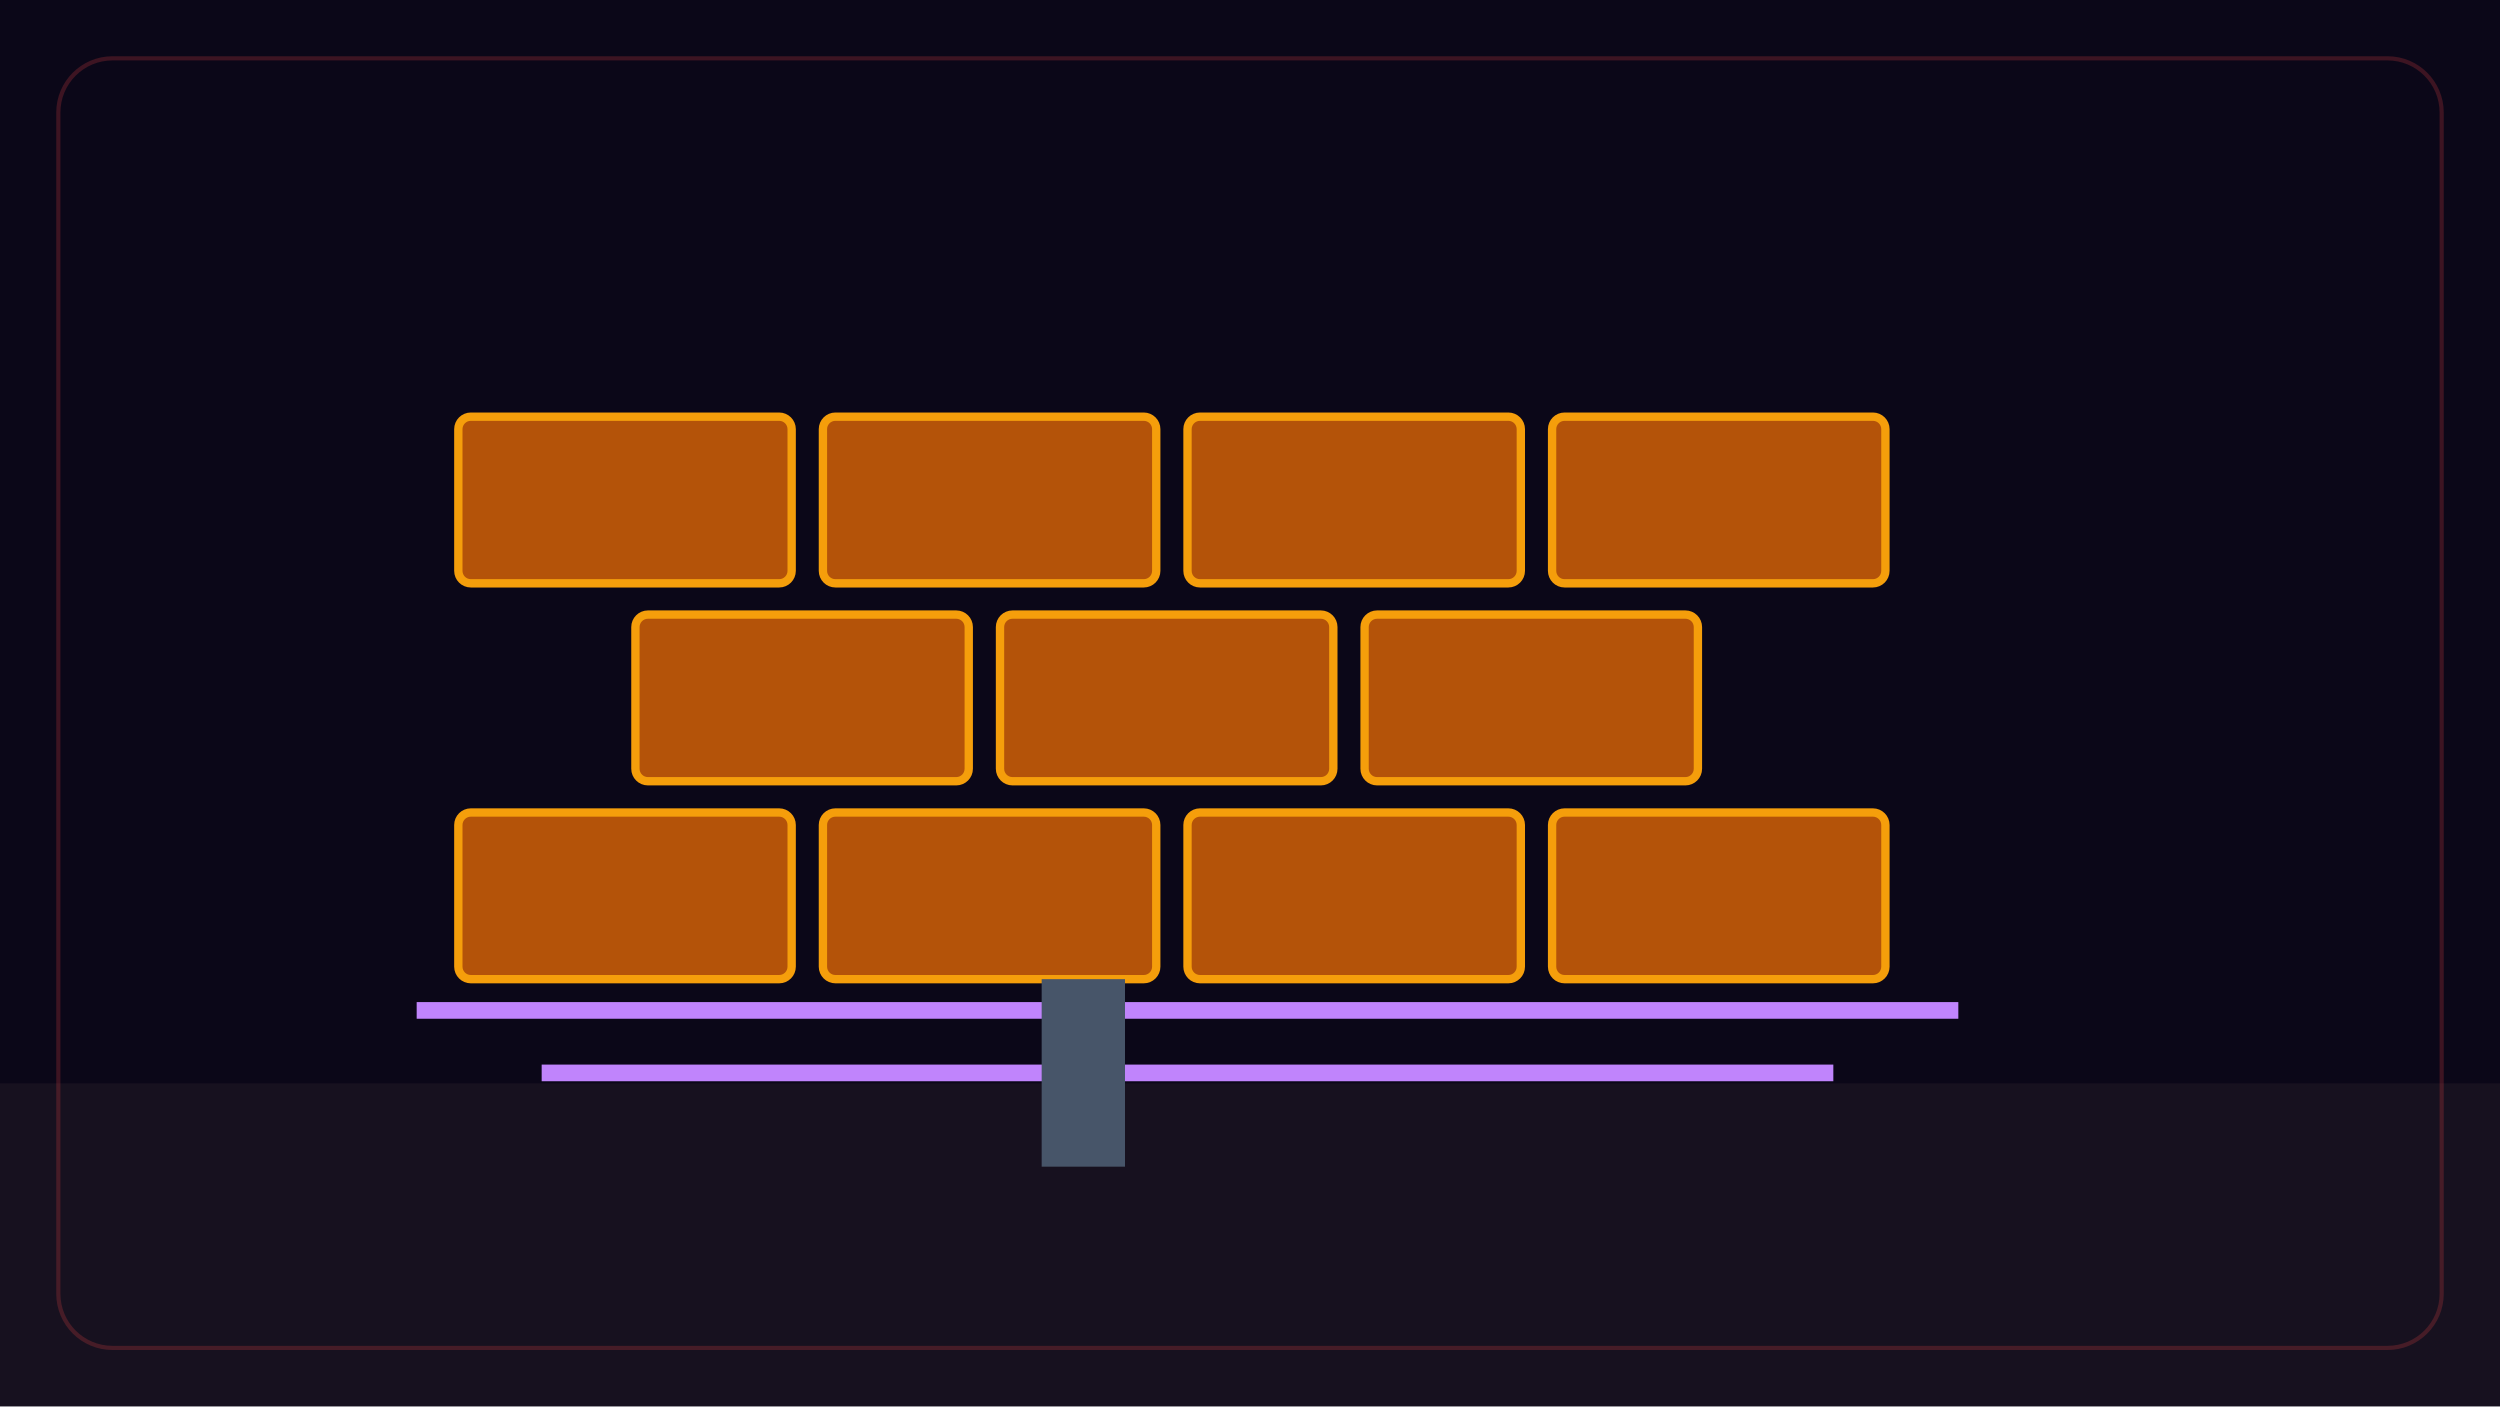
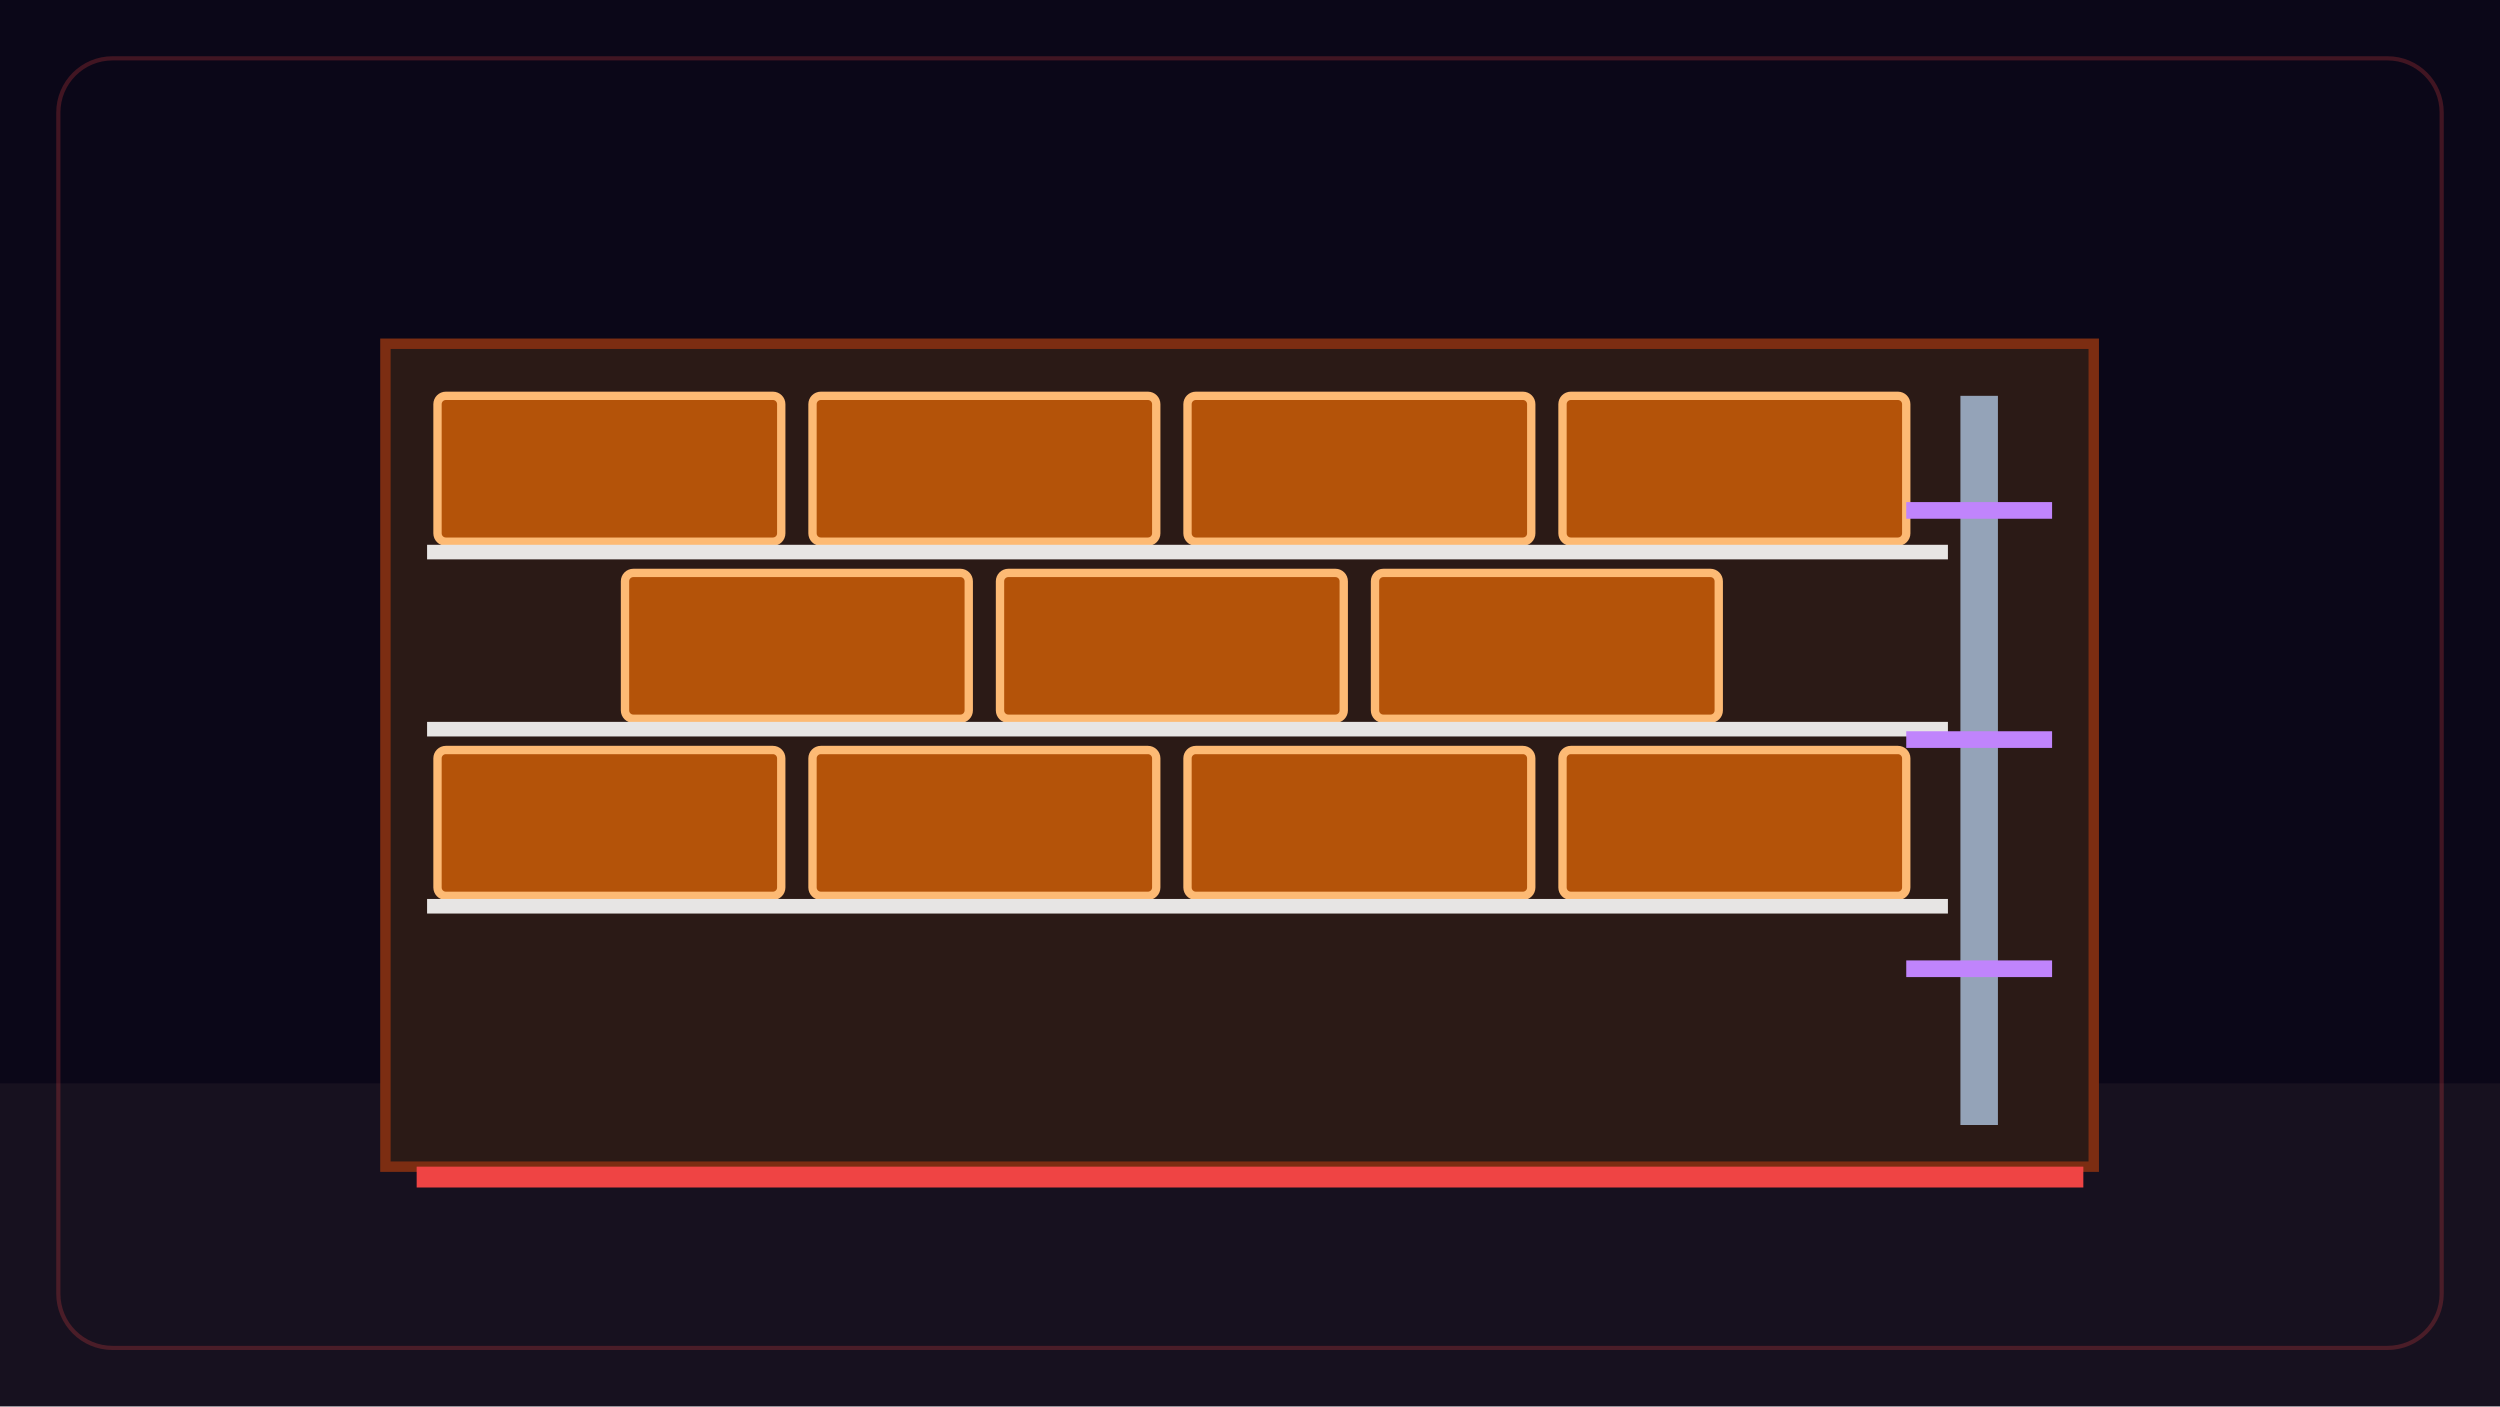
<svg xmlns="http://www.w3.org/2000/svg" viewBox="0 0 1200 675">
  <rect width="1200" height="675" fill="#0b0718" />
  <rect y="520" width="1200" height="155" fill="#17111f" />
-   <g transform="translate(160 120)">
-     <g fill="#b45309" stroke="#f59e0b" stroke-width="4">
-       <rect x="60" y="80" width="160" height="80" rx="6" />
-       <rect x="235" y="80" width="160" height="80" rx="6" />
-       <rect x="410" y="80" width="160" height="80" rx="6" />
-       <rect x="585" y="80" width="160" height="80" rx="6" />
-       <rect x="145" y="175" width="160" height="80" rx="6" />
-       <rect x="320" y="175" width="160" height="80" rx="6" />
-       <rect x="495" y="175" width="160" height="80" rx="6" />
-       <rect x="60" y="270" width="160" height="80" rx="6" />
-       <rect x="235" y="270" width="160" height="80" rx="6" />
-       <rect x="410" y="270" width="160" height="80" rx="6" />
-       <rect x="585" y="270" width="160" height="80" rx="6" />
+   <g transform="translate(115 95)">
+     <rect x="70" y="70" width="820" height="395" fill="#2b1a16" stroke="#7c2d12" stroke-width="5" />
+     <g fill="#b45309" stroke="#fdba74" stroke-width="4">
+       <rect x="95" y="95" width="165" height="70" rx="4" />
+       <rect x="275" y="95" width="165" height="70" rx="4" />
+       <rect x="455" y="95" width="165" height="70" rx="4" />
+       <rect x="635" y="95" width="165" height="70" rx="4" />
+       <rect x="185" y="180" width="165" height="70" rx="4" />
+       <rect x="365" y="180" width="165" height="70" rx="4" />
+       <rect x="545" y="180" width="165" height="70" rx="4" />
+       <rect x="95" y="265" width="165" height="70" rx="4" />
+       <rect x="275" y="265" width="165" height="70" rx="4" />
+       <rect x="455" y="265" width="165" height="70" rx="4" />
+       <rect x="635" y="265" width="165" height="70" rx="4" />
    </g>
+     <g stroke="#e7e5e4" stroke-width="7">
+       <path d="M90 170h730M90 255h730M90 340h730" />
+     </g>
+     <path d="M835 95v350" stroke="#94a3b8" stroke-width="18" />
    <g stroke="#c084fc" stroke-width="8">
-       <path d="M40 365h740" />
-       <path d="M100 395h620" />
+       <path d="M800 150h70M800 260h70M800 370h70" />
    </g>
-     <rect x="340" y="350" width="40" height="90" fill="#475569" />
+     <path d="M85 470h800" stroke="#ef4444" stroke-width="10" />
  </g>
-   <rect x="28" y="28" width="1144" height="619" rx="26" fill="none" stroke="#ef4444" stroke-opacity=".22" stroke-width="2" />
+   <rect x="28" y="28" width="1144" height="619" rx="26" fill="none" stroke="#ef4444" stroke-opacity=".24" stroke-width="2" />
</svg>
